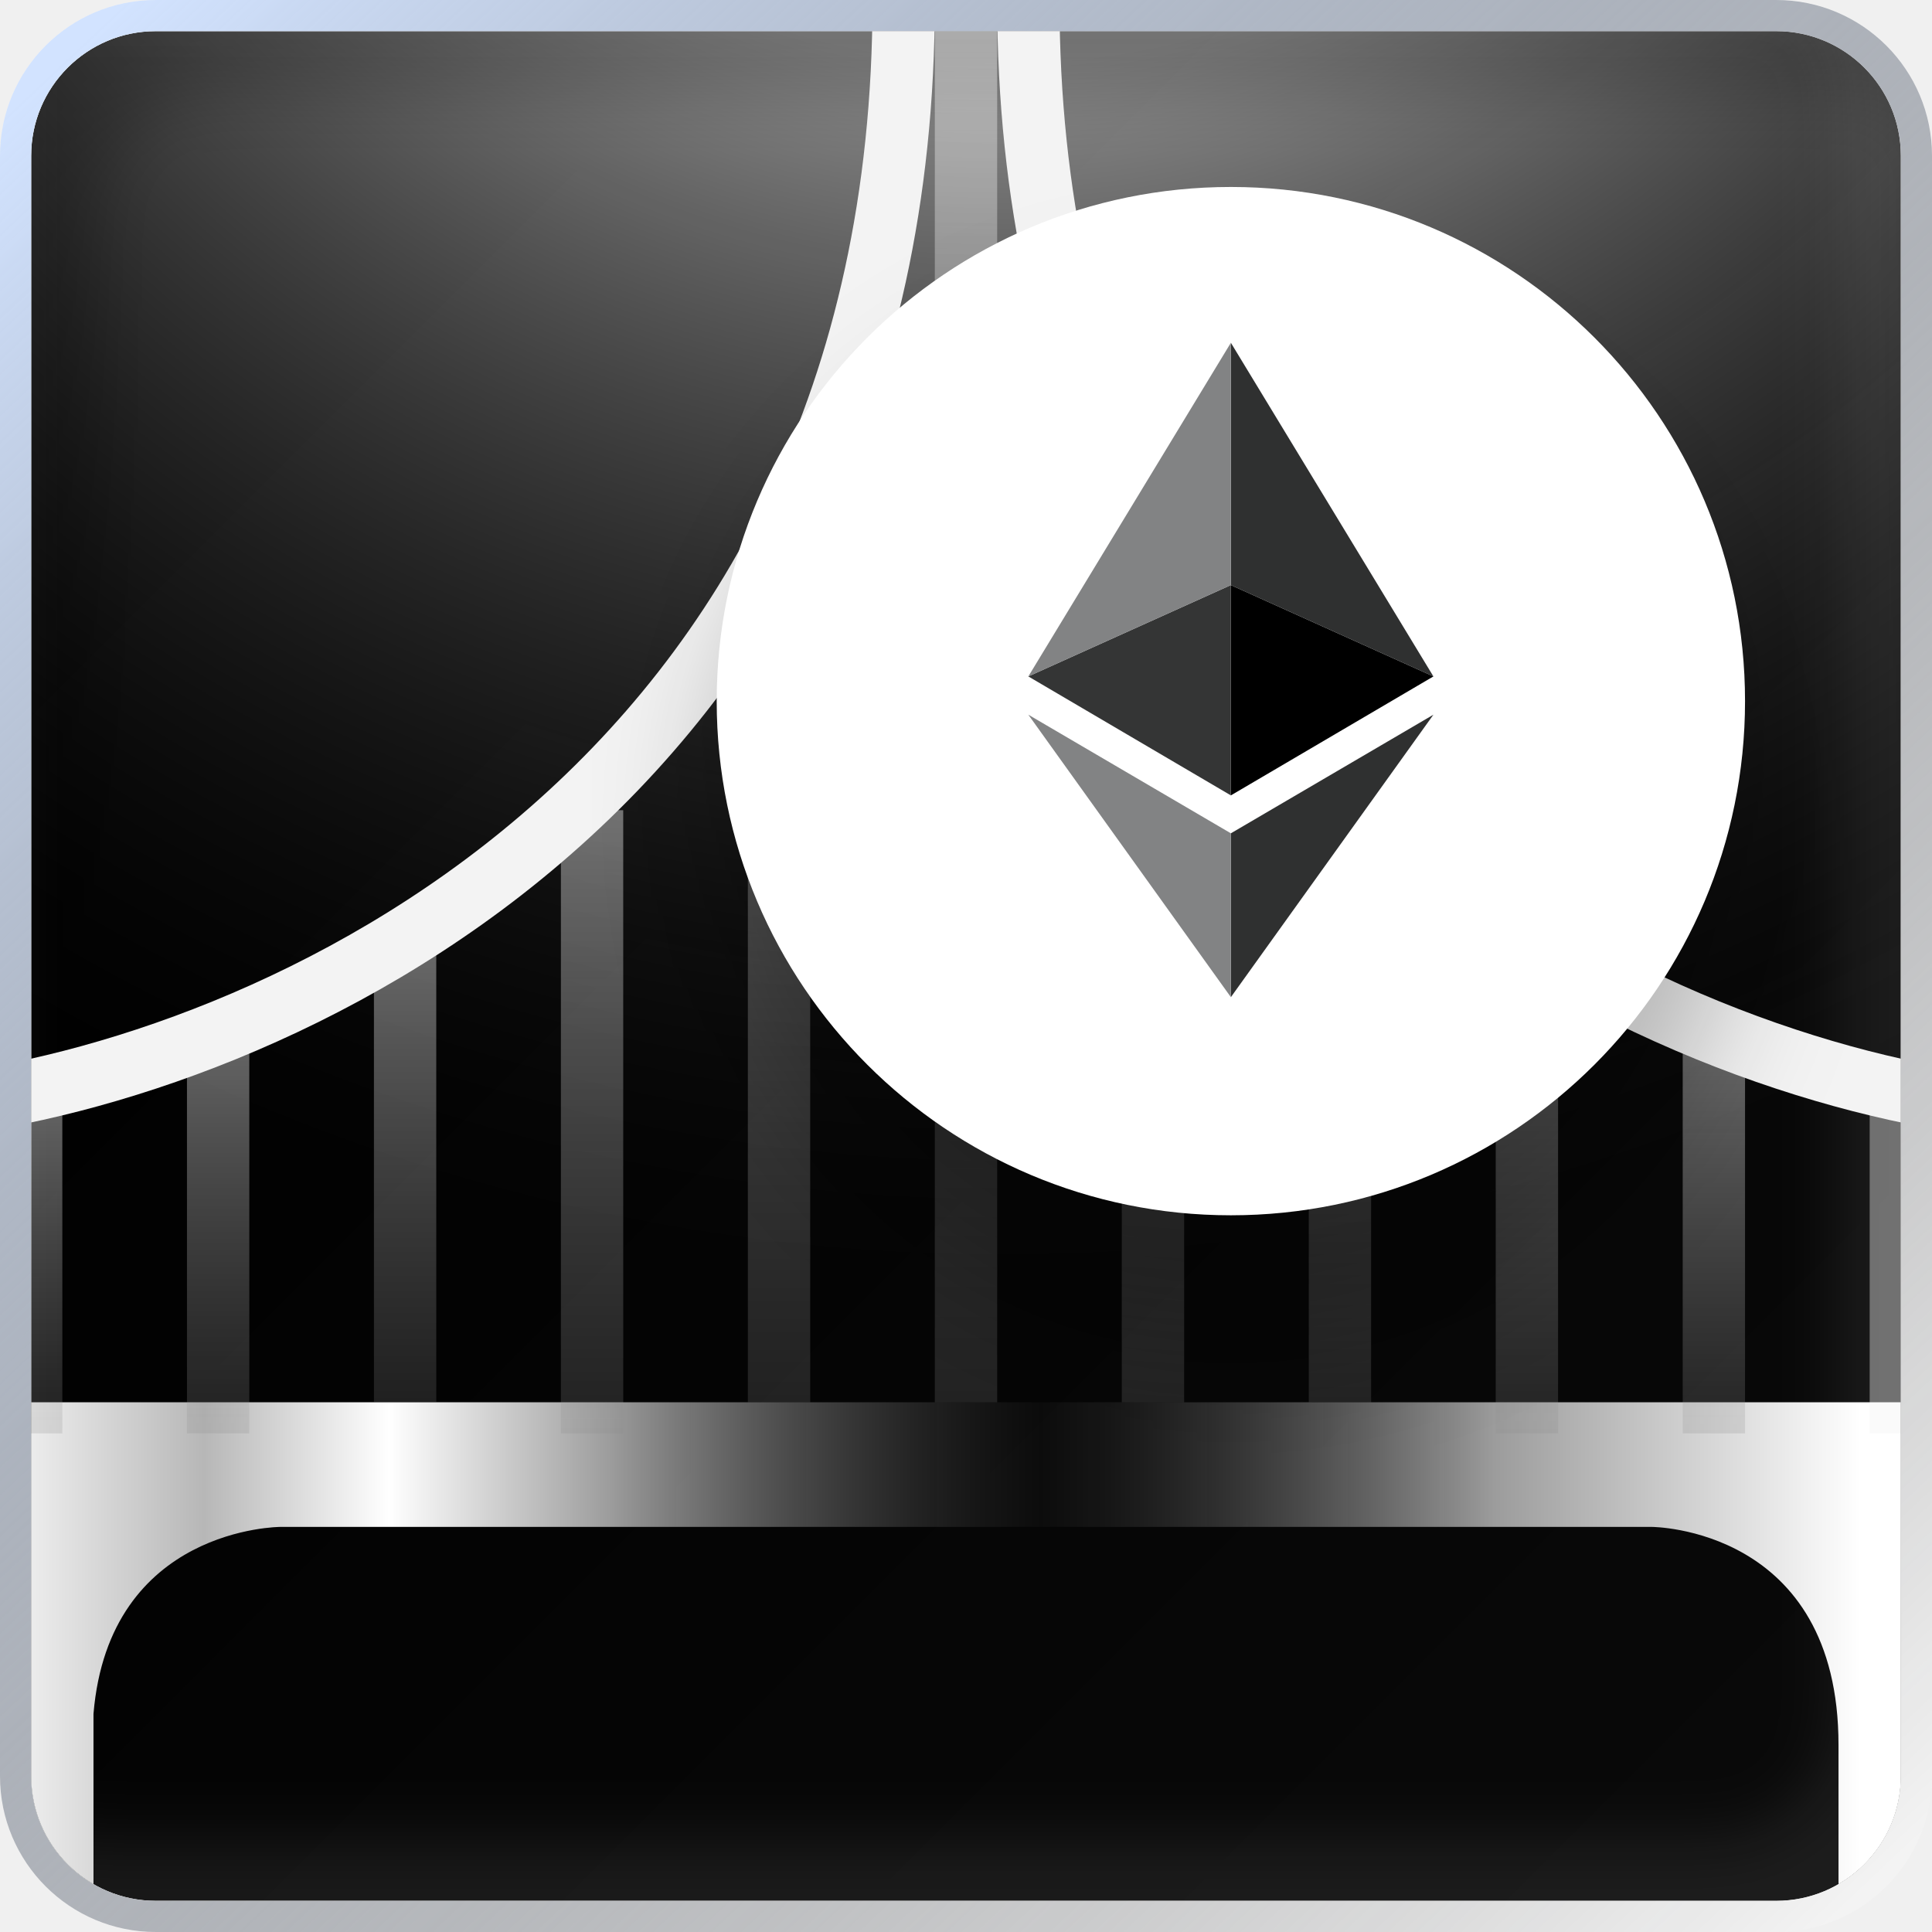
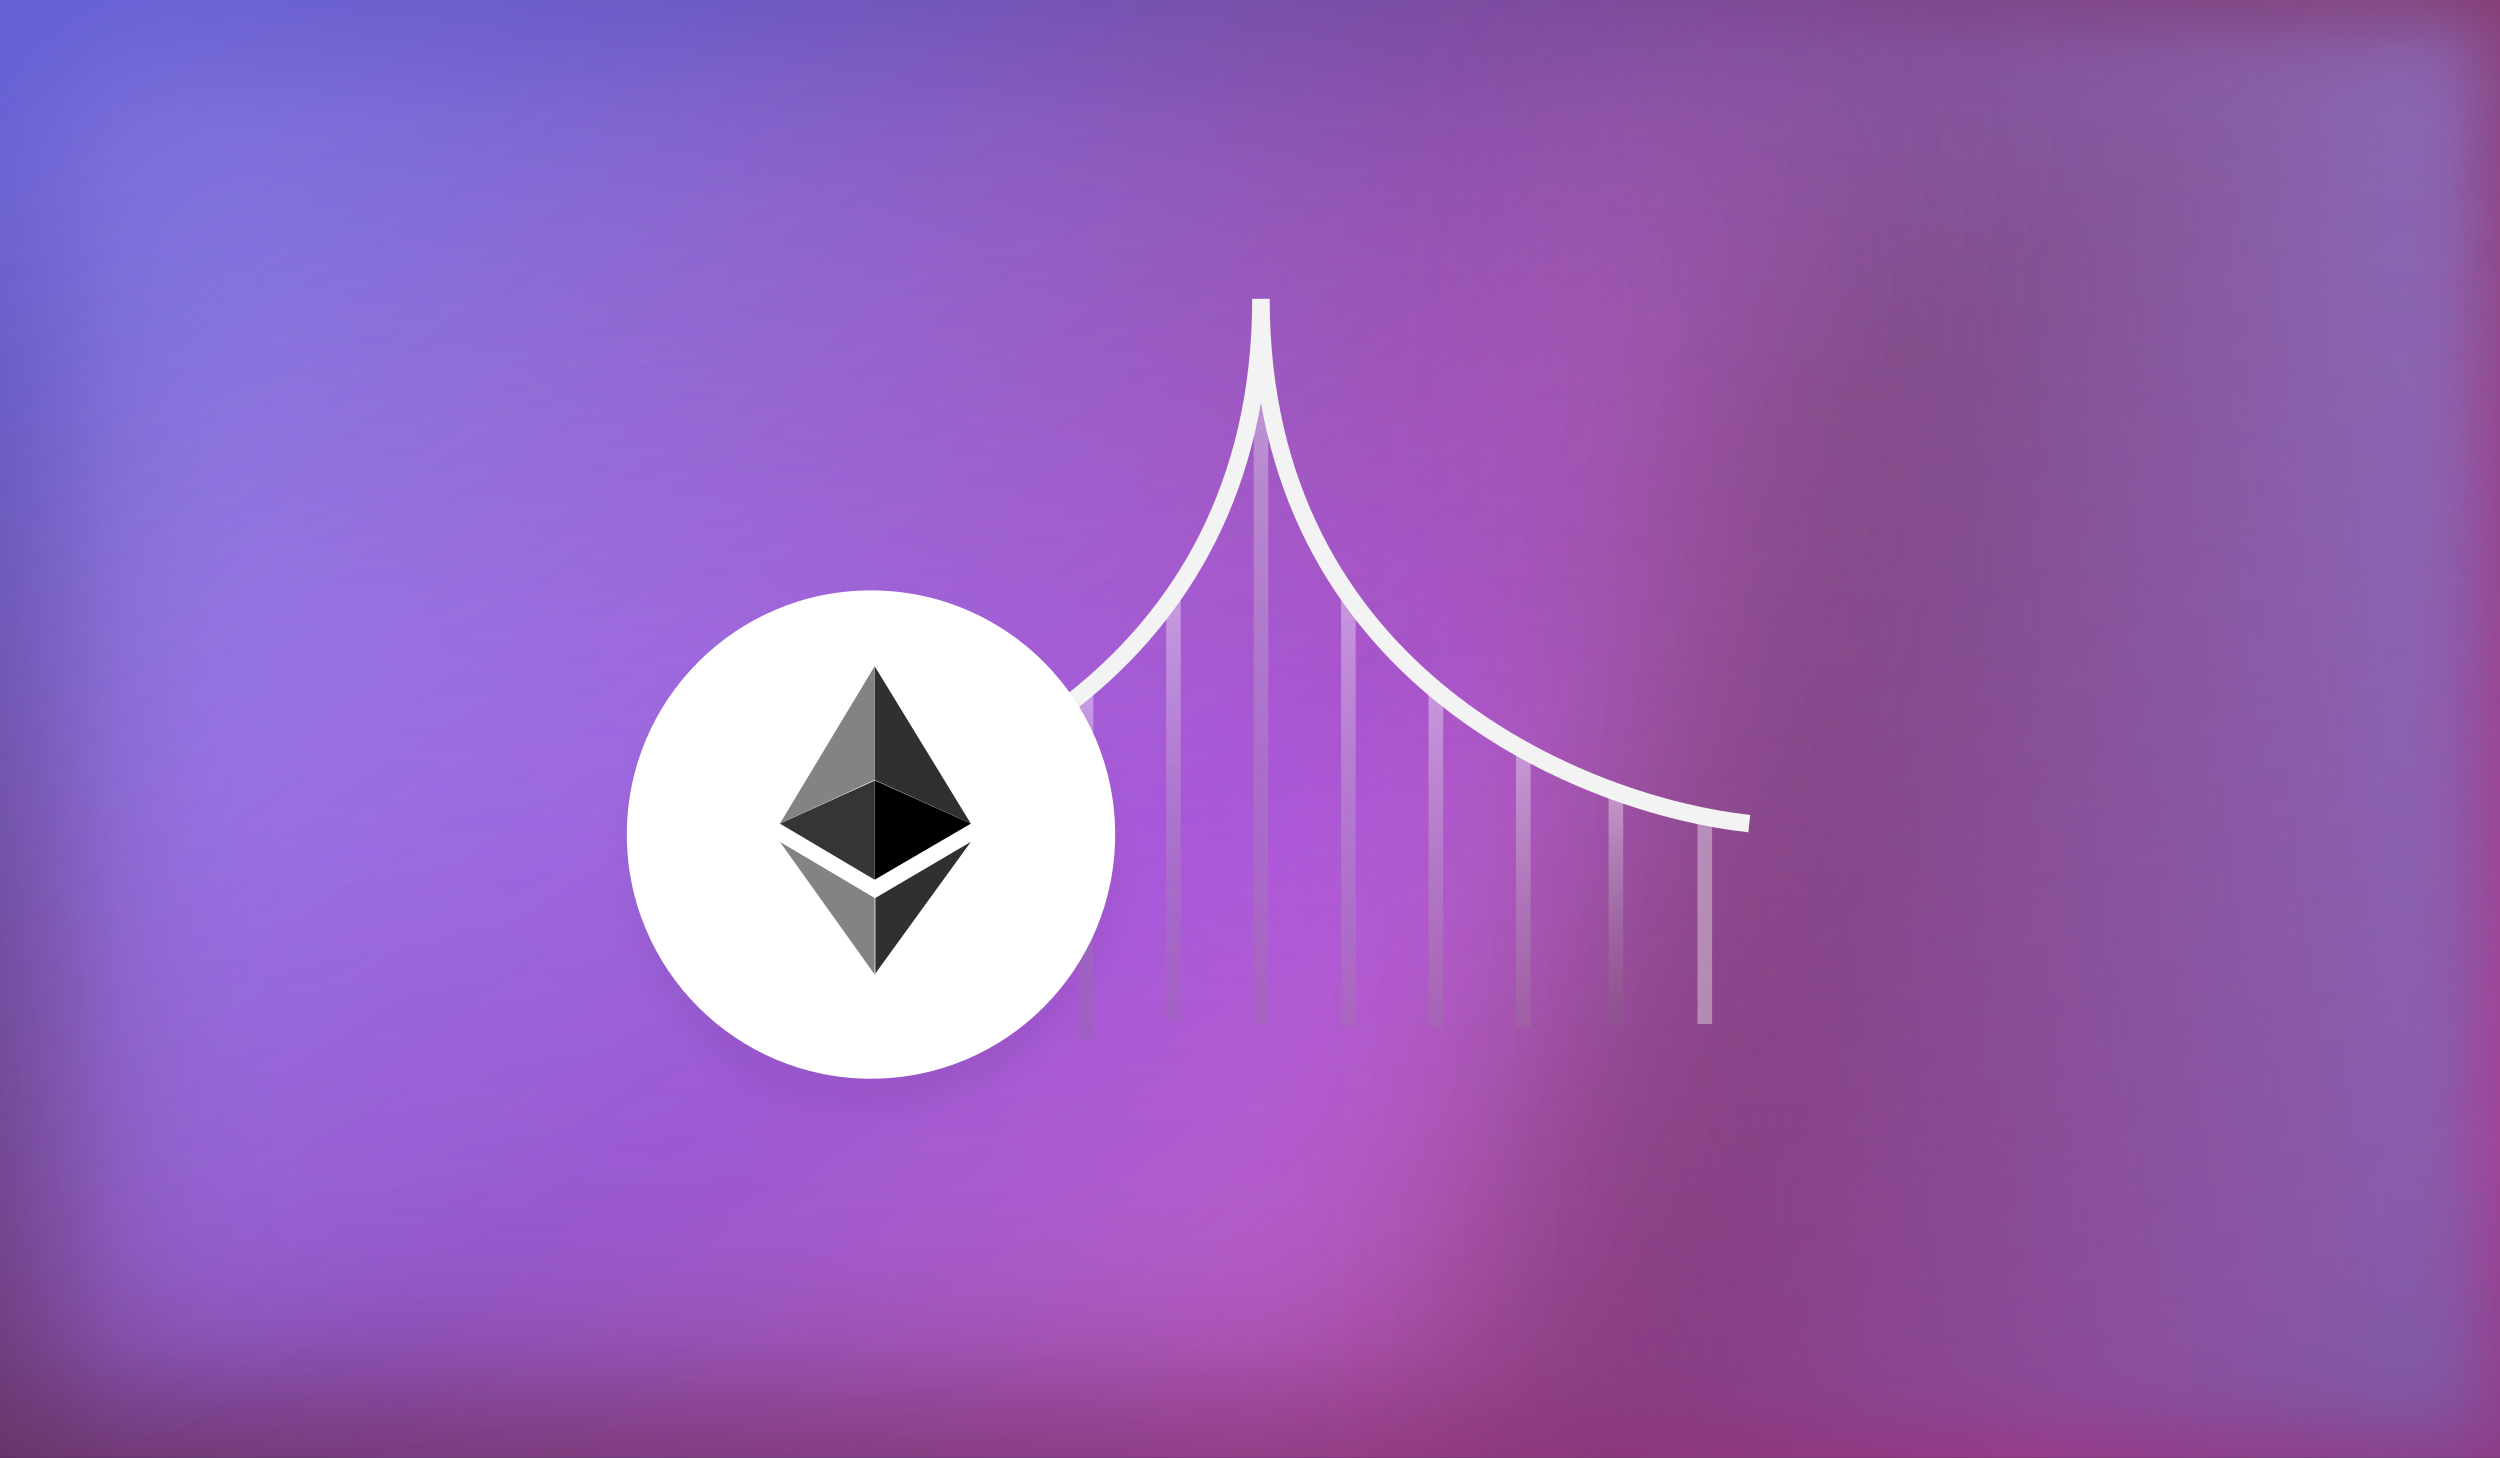
- <svg xmlns="http://www.w3.org/2000/svg" width="62" height="62" viewBox="0 0 62 62" fill="none">
-   <g filter="url(#filter0_ii)">
-     <rect x="1" y="1" width="60" height="60" rx="4" fill="black" />
-     <rect x="1" y="1" width="60" height="60" rx="4" fill="url(#paint0_linear)" fill-opacity="0.2" />
-     <rect x="1" y="1" width="60" height="60" rx="4" fill="url(#paint1_radial)" fill-opacity="0.6" />
-   </g>
-   <rect x="0.5" y="0.5" width="61" height="61" rx="4.5" stroke="#F3F3F3" />
-   <rect x="0.5" y="0.5" width="61" height="61" rx="4.5" stroke="url(#paint2_linear)" />
-   <mask id="mask0" mask-type="alpha" maskUnits="userSpaceOnUse" x="1" y="1" width="60" height="60">
-     <rect x="1" y="1" width="60" height="60" rx="4" fill="#08162D" />
-   </mask>
-   <g mask="url(#mask0)">
-     <path d="M65 45H-3V59V75H3V55C3.5 49 9 49 9 49H53C53 49 59 49 59 56V75H65V60V45Z" fill="url(#paint3_linear)" />
-     <path opacity="0.4" d="M7 33L7 46" stroke="url(#paint4_linear)" stroke-width="2" />
-     <path opacity="0.4" d="M1 35L1 46" stroke="url(#paint5_linear)" stroke-width="2" />
-     <path opacity="0.4" d="M13 30L13 45" stroke="url(#paint6_linear)" stroke-width="2" />
-     <path opacity="0.4" d="M19 26L19 46" stroke="url(#paint7_linear)" stroke-width="2" />
-     <path opacity="0.4" d="M25 18L25 45" stroke="url(#paint8_linear)" stroke-width="2" />
-     <path opacity="0.4" d="M31 1L31 45" stroke="url(#paint9_linear)" stroke-width="2" />
-     <path opacity="0.4" d="M37 17.5L37 45" stroke="url(#paint10_linear)" stroke-width="2" />
-     <path opacity="0.4" d="M43 25L43 45" stroke="url(#paint11_linear)" stroke-width="2" />
-     <path opacity="0.4" d="M49 30L49 46" stroke="url(#paint12_linear)" stroke-width="2" />
-     <path opacity="0.4" d="M55 33.5L55 46" stroke="url(#paint13_linear)" stroke-width="2" />
-     <path opacity="0.4" d="M61 35L61 46" stroke="#F3F3F3" stroke-width="2" />
-     <path d="M-2 35.5C8.333 34.333 29 25.6 29 0" stroke="#F3F3F3" stroke-width="2" />
-     <path d="M64 35.5C53.667 34.333 33 25.6 33 0" stroke="#F3F3F3" stroke-width="2" />
-   </g>
-   <g filter="url(#filter1_d)">
-     <circle cx="39.5" cy="22.5" r="16.5" fill="white" />
-   </g>
-   <g clip-path="url(#clip0)">
-     <path d="M39.5 32L46 22.935L39.5 26.742V32Z" fill="#2F3030" />
-     <path d="M39.5 18.776V25.525L46 21.707L39.5 18.776Z" fill="black" />
-     <path d="M39.5 11V18.777L46 21.708L39.5 11Z" fill="#2F3030" />
-     <path d="M39.5 32L33 22.935L39.5 26.742V32Z" fill="#828384" />
-     <path d="M39.5 18.776V25.525L33 21.707L39.5 18.776Z" fill="#343535" />
-     <path d="M39.5 11V18.777L33 21.708L39.5 11Z" fill="#828384" />
+ <svg xmlns="http://www.w3.org/2000/svg" xmlns:xlink="http://www.w3.org/1999/xlink" fill="none" viewBox="0 0 343 200">
+   <defs>
+     <path id="reuse-0" fill="#fff" d="M0 0h343v200H0z" />
+   </defs>
+   <g clip-path="url(#a)">
+     <use xlink:href="#reuse-0" />
+     <path fill="#498AFD" d="M0 0h343v200H0z" />
+     <g clip-path="url(#b)">
+       <path fill="#000" d="M-140 913V-161h620V913z" />
+       <path fill="url(#c)" d="M-140 913H934v620H-140z" transform="rotate(-90 -140 913)" />
+       <g filter="url(#d)">
+         <path fill="url(#e)" d="M646.3 679.3C471.3 680.2 5 508 3.8 274.9 2.6 41.7 279.8-490 455-490.8c175-1 251.6 353.1 145.1 677.2-77.5 236 185.5 510.2 46.3 492.9Z" />
+       </g>
+       <g filter="url(#f)" style="mix-blend-mode:color-dodge">
+         <path fill="url(#g)" d="M-4 413c5.6 81.8 63.3 116.4 119.6 140.1C101.4 704 120 857.2 208 1004c0 0-45.1-264.5 0-329 54.6-78-17.7-90.4-92.4-121.9C152 169 400.8-199.5 254-404 49.6-688.9-56.5-351.5-4 413Z" />
+       </g>
+     </g>
+     <path fill="url(#h)" d="M375 812h375v824H375z" transform="rotate(-180 375 812)" />
+     <path fill="url(#i)" fill-opacity=".4" d="M3 5a5 5 0 0 1 5-5h331a5 5 0 0 1 5 5v281a4 4 0 0 1-4 4H7a4 4 0 0 1-4-4V5Z" style="mix-blend-mode:soft-light" />
+     <path stroke="url(#j)" stroke-width="2" d="M124.3 108v36.5" opacity=".4" />
+     <path stroke="url(#k)" stroke-width="2" d="M112 112v32" opacity=".4" />
+     <path stroke="url(#l)" stroke-width="2" d="M136 103.5V143" opacity=".4" />
+     <path stroke="url(#m)" stroke-width="2" d="M149 95v47.5" opacity=".4" />
+     <path stroke="url(#n)" stroke-width="2" d="M161 81v59" opacity=".4" />
+     <path stroke="url(#o)" stroke-width="2" d="M173 43v97.5" opacity=".4" />
+     <path stroke="url(#p)" stroke-width="2" d="M185 82v59" opacity=".4" />
+     <path stroke="url(#q)" stroke-width="2" d="M197 94.5V141" opacity=".4" />
+     <path stroke="url(#r)" stroke-width="2" d="M209 102v39" opacity=".4" />
+     <path stroke="url(#s)" stroke-width="2" d="M221.7 109v31.5" opacity=".4" />
+     <path stroke="#F3F3F3" stroke-width="2" d="M233.9 112v28.5" opacity=".4" />
+     <path stroke="#F3F3F3" stroke-width="2.4" d="M106 113c22.3-2.4 67-20 67-72M240 113c-22.3-2.4-67-20-67-72" />
+     <g filter="url(#t)">
+       <circle cx="119.5" cy="114.5" r="33.5" fill="#fff" />
+     </g>
+     <g clip-path="url(#u)">
+       <path fill="#2F3030" d="m120 133.7 13.2-18.2-13.1 7.7v10.5Z" />
+       <path fill="#000" d="M120 107.1v13.6l13.2-7.7-13.1-5.9Z" />
+       <path fill="#2F3030" d="M120 91.5V107l13.2 6L120 91.4Z" />
+       <path fill="#828384" d="m120 133.7-13-18.2 13 7.7v10.5Z" />
+       <path fill="#343535" d="M120 107.1v13.6l-13-7.7 13-5.9Z" />
+       <path fill="#828384" d="M120 91.5V107l-13 6 13-21.6Z" />
+     </g>
  </g>
  <defs>
-     <filter id="filter0_ii" x="-2" y="-2" width="66" height="66" filterUnits="userSpaceOnUse" color-interpolation-filters="sRGB">
+     <linearGradient id="c" x1="-.2" x2="1131.7" y1="1440.8" y2="701.2" gradientUnits="userSpaceOnUse">
+       <stop stop-color="#5E87D0" />
+       <stop offset=".2" stop-color="#4266A0" />
+       <stop offset=".4" stop-color="#C846AB" />
+       <stop offset=".5" stop-color="#92417B" stop-opacity=".9" />
+       <stop offset=".6" stop-color="#6354BE" />
+       <stop offset=".7" stop-color="#6170FC" />
+       <stop offset=".9" stop-color="#7B64FF" stop-opacity="0" />
+       <stop offset="1" stop-color="#7C67FF" stop-opacity="0" />
+     </linearGradient>
+     <linearGradient id="j" x1="124.8" x2="124.8" y1="108" y2="165.8" gradientUnits="userSpaceOnUse">
+       <stop stop-color="#fff" />
+       <stop offset="1" stop-opacity="0" />
+     </linearGradient>
+     <linearGradient id="k" x1="112.6" x2="112.6" y1="112" y2="161" gradientUnits="userSpaceOnUse">
+       <stop stop-color="#fff" />
+       <stop offset="1" stop-opacity="0" />
+     </linearGradient>
+     <linearGradient id="l" x1="11397300" x2="11397300" y1="101.5" y2="167.3" gradientUnits="userSpaceOnUse">
+       <stop stop-color="#fff" />
+       <stop offset="1" stop-opacity="0" />
+     </linearGradient>
+     <linearGradient id="m" x1="149.5" x2="149.5" y1="95" y2="180.5" gradientUnits="userSpaceOnUse">
+       <stop stop-color="#fff" />
+       <stop offset="1" stop-opacity="0" />
+     </linearGradient>
+     <linearGradient id="n" x1="161.5" x2="161.5" y1="81" y2="192.8" gradientUnits="userSpaceOnUse">
+       <stop stop-color="#fff" />
+       <stop offset="1" stop-opacity="0" />
+     </linearGradient>
+     <linearGradient id="o" x1="173" x2="91.6" y1="43" y2="86.5" gradientUnits="userSpaceOnUse">
+       <stop stop-color="#fff" />
+       <stop offset="1" stop-opacity="0" />
+     </linearGradient>
+     <linearGradient id="p" x1="185" x2="174.8" y1="80" y2="212.9" gradientUnits="userSpaceOnUse">
+       <stop stop-color="#fff" />
+       <stop offset="1" stop-opacity="0" />
+     </linearGradient>
+     <linearGradient id="q" x1="197.5" x2="197.5" y1="93" y2="198.2" gradientUnits="userSpaceOnUse">
+       <stop stop-color="#fff" />
+       <stop offset="1" stop-opacity="0" />
+     </linearGradient>
+     <linearGradient id="r" x1="209.5" x2="209.5" y1="102" y2="187.5" gradientUnits="userSpaceOnUse">
+       <stop stop-color="#fff" />
+       <stop offset="1" stop-opacity="0" />
+     </linearGradient>
+     <linearGradient id="s" x1="221.7" x2="218" y1="109" y2="164.4" gradientUnits="userSpaceOnUse">
+       <stop stop-color="#fff" />
+       <stop offset="1" stop-opacity="0" />
+     </linearGradient>
+     <radialGradient id="e" cx="0" cy="0" r="1" gradientTransform="rotate(-170.3 393.3 -30) scale(639.247 1493.13)" gradientUnits="userSpaceOnUse">
+       <stop stop-color="#BFD6EB" />
+       <stop offset=".2" stop-color="#68B0EF" />
+       <stop offset=".4" stop-color="#68AEEE" stop-opacity=".9" />
+       <stop offset=".5" stop-color="#8199F0" />
+       <stop offset=".9" stop-color="#9788F1" stop-opacity="0" />
+     </radialGradient>
+     <radialGradient id="g" cx="0" cy="0" r="1" gradientTransform="matrix(-175.2956 -678.1109 659.2489 -170.4197 73 661.5)" gradientUnits="userSpaceOnUse">
+       <stop stop-color="#9881F2" />
+       <stop offset=".3" stop-color="#349FFD" />
+       <stop offset=".8" stop-color="#536ECE" />
+       <stop offset="1" stop-color="#7C66FC" stop-opacity="0" />
+     </radialGradient>
+     <radialGradient id="h" cx="0" cy="0" r="1" gradientTransform="rotate(90 -125 687) scale(807.5)" gradientUnits="userSpaceOnUse">
+       <stop />
+       <stop offset="1" stop-opacity="0" />
+     </radialGradient>
+     <clipPath id="a">
+       <use xlink:href="#reuse-0" />
+     </clipPath>
+     <clipPath id="b">
+       <path fill="#fff" d="M0 0h1074v620H0z" transform="rotate(-90 386.5 526.5)" />
+     </clipPath>
+     <clipPath id="u">
+       <path fill="#fff" d="M0 0h26.2v42.3H0z" transform="translate(107 91.5)" />
+     </clipPath>
+     <filter id="d" width="711.9" height="1198.8" x="-10.2" y="-504.8" color-interpolation-filters="sRGB" filterUnits="userSpaceOnUse">
      <feFlood flood-opacity="0" result="BackgroundImageFix" />
-       <feBlend mode="normal" in="SourceGraphic" in2="BackgroundImageFix" result="shape" />
-       <feColorMatrix in="SourceAlpha" type="matrix" values="0 0 0 0 0 0 0 0 0 0 0 0 0 0 0 0 0 0 127 0" result="hardAlpha" />
-       <feOffset dx="2" dy="2" />
-       <feGaussianBlur stdDeviation="1" />
-       <feComposite in2="hardAlpha" operator="arithmetic" k2="-1" k3="1" />
-       <feColorMatrix type="matrix" values="0 0 0 0 0 0 0 0 0 0 0 0 0 0 0 0 0 0 0.2 0" />
-       <feBlend mode="normal" in2="shape" result="effect1_innerShadow" />
-       <feColorMatrix in="SourceAlpha" type="matrix" values="0 0 0 0 0 0 0 0 0 0 0 0 0 0 0 0 0 0 127 0" result="hardAlpha" />
-       <feOffset dx="-2" dy="-2" />
-       <feGaussianBlur stdDeviation="1" />
-       <feComposite in2="hardAlpha" operator="arithmetic" k2="-1" k3="1" />
-       <feColorMatrix type="matrix" values="0 0 0 0 1 0 0 0 0 1 0 0 0 0 1 0 0 0 0.08 0" />
-       <feBlend mode="normal" in2="effect1_innerShadow" result="effect2_innerShadow" />
+       <feBlend in="SourceGraphic" in2="BackgroundImageFix" result="shape" />
+       <feGaussianBlur result="effect1_foregroundBlur" stdDeviation="7" />
    </filter>
-     <filter id="filter1_d" x="19" y="6" width="41" height="41" filterUnits="userSpaceOnUse" color-interpolation-filters="sRGB">
+     <filter id="f" width="385.2" height="1576.3" x="-51.3" y="-538.3" color-interpolation-filters="sRGB" filterUnits="userSpaceOnUse">
      <feFlood flood-opacity="0" result="BackgroundImageFix" />
-       <feColorMatrix in="SourceAlpha" type="matrix" values="0 0 0 0 0 0 0 0 0 0 0 0 0 0 0 0 0 0 127 0" result="hardAlpha" />
+       <feBlend in="SourceGraphic" in2="BackgroundImageFix" result="shape" />
+       <feGaussianBlur result="effect1_foregroundBlur" stdDeviation="17" />
+     </filter>
+     <filter id="t" width="75" height="75" x="82" y="81" color-interpolation-filters="sRGB" filterUnits="userSpaceOnUse">
+       <feFlood flood-opacity="0" result="BackgroundImageFix" />
+       <feColorMatrix in="SourceAlpha" result="hardAlpha" values="0 0 0 0 0 0 0 0 0 0 0 0 0 0 0 0 0 0 127 0" />
      <feOffset dy="4" />
      <feGaussianBlur stdDeviation="2" />
-       <feColorMatrix type="matrix" values="0 0 0 0 0 0 0 0 0 0 0 0 0 0 0 0 0 0 0.25 0" />
-       <feBlend mode="normal" in2="BackgroundImageFix" result="effect1_dropShadow" />
-       <feBlend mode="normal" in="SourceGraphic" in2="effect1_dropShadow" result="shape" />
+       <feColorMatrix values="0 0 0 0 0 0 0 0 0 0 0 0 0 0 0 0 0 0 0.05 0" />
+       <feBlend in2="BackgroundImageFix" result="effect1_dropShadow" />
+       <feBlend in="SourceGraphic" in2="effect1_dropShadow" result="shape" />
    </filter>
-     <linearGradient id="paint0_linear" x1="61" y1="61" x2="1" y2="1" gradientUnits="userSpaceOnUse">
-       <stop stop-color="white" stop-opacity="0.19" />
-       <stop offset="0.616" stop-color="#353535" stop-opacity="0.207" />
-       <stop offset="1" stop-opacity="0" />
-     </linearGradient>
-     <radialGradient id="paint1_radial" cx="0" cy="0" r="1" gradientUnits="userSpaceOnUse" gradientTransform="translate(31 -21.5) rotate(88.727) scale(135.033)">
-       <stop offset="0.174" stop-color="#EAEAEA" />
-       <stop offset="0.475" stop-opacity="0" />
-     </radialGradient>
-     <linearGradient id="paint2_linear" x1="3" y1="1" x2="59.5" y2="61" gradientUnits="userSpaceOnUse">
-       <stop stop-color="#D2E3FF" />
-       <stop offset="1" stop-opacity="0" />
-     </linearGradient>
-     <linearGradient id="paint3_linear" x1="-1" y1="38.942" x2="62" y2="38.942" gradientUnits="userSpaceOnUse">
-       <stop stop-color="white" />
-       <stop offset="0.12" stop-color="#B7B7B7" />
-       <stop offset="0.214" stop-color="white" />
-       <stop offset="0.327" stop-color="#9C9C9C" />
-       <stop offset="0.546" stop-color="#181818" stop-opacity="0.34" />
-       <stop offset="0.777" stop-color="#9C9C9C" />
-       <stop offset="0.964" stop-color="white" />
-     </linearGradient>
-     <linearGradient id="paint4_linear" x1="7.5" y1="33" x2="7.5" y2="61.5" gradientUnits="userSpaceOnUse">
-       <stop stop-color="white" />
-       <stop offset="1" stop-opacity="0" />
-     </linearGradient>
-     <linearGradient id="paint5_linear" x1="1.5" y1="35" x2="1.5" y2="59.115" gradientUnits="userSpaceOnUse">
-       <stop stop-color="white" />
-       <stop offset="1" stop-opacity="0" />
-     </linearGradient>
-     <linearGradient id="paint6_linear" x1="13.5" y1="30" x2="13.5" y2="62.885" gradientUnits="userSpaceOnUse">
-       <stop stop-color="white" />
-       <stop offset="1" stop-opacity="0" />
-     </linearGradient>
-     <linearGradient id="paint7_linear" x1="19.5" y1="26" x2="19.5" y2="69.846" gradientUnits="userSpaceOnUse">
-       <stop stop-color="white" />
-       <stop offset="1" stop-opacity="0" />
-     </linearGradient>
-     <linearGradient id="paint8_linear" x1="25.5" y1="18" x2="25.5" y2="77.192" gradientUnits="userSpaceOnUse">
-       <stop stop-color="white" />
-       <stop offset="1" stop-opacity="0" />
-     </linearGradient>
-     <linearGradient id="paint9_linear" x1="31.5" y1="1" x2="31.5" y2="97.462" gradientUnits="userSpaceOnUse">
-       <stop stop-color="white" />
-       <stop offset="1" stop-opacity="0" />
-     </linearGradient>
-     <linearGradient id="paint10_linear" x1="37" y1="17.5" x2="32.699" y2="77.48" gradientUnits="userSpaceOnUse">
-       <stop stop-color="white" />
-       <stop offset="1" stop-opacity="0" />
-     </linearGradient>
-     <linearGradient id="paint11_linear" x1="43.5" y1="25" x2="43.5" y2="68.846" gradientUnits="userSpaceOnUse">
-       <stop stop-color="white" />
-       <stop offset="1" stop-opacity="0" />
-     </linearGradient>
-     <linearGradient id="paint12_linear" x1="49.5" y1="30" x2="49.5" y2="65.077" gradientUnits="userSpaceOnUse">
-       <stop stop-color="white" />
-       <stop offset="1" stop-opacity="0" />
-     </linearGradient>
-     <linearGradient id="paint13_linear" x1="55.5" y1="33.5" x2="55.5" y2="60.904" gradientUnits="userSpaceOnUse">
-       <stop stop-color="white" />
-       <stop offset="1" stop-opacity="0" />
-     </linearGradient>
-     <clipPath id="clip0">
-       <rect width="13" height="21" fill="white" transform="translate(33 11)" />
-     </clipPath>
+     <pattern id="i" width="1" height="1" patternContentUnits="objectBoundingBox">
+       <use xlink:href="#v" transform="matrix(.0025 0 0 .00294 -.2 0)" />
+     </pattern>
  </defs>
</svg>
